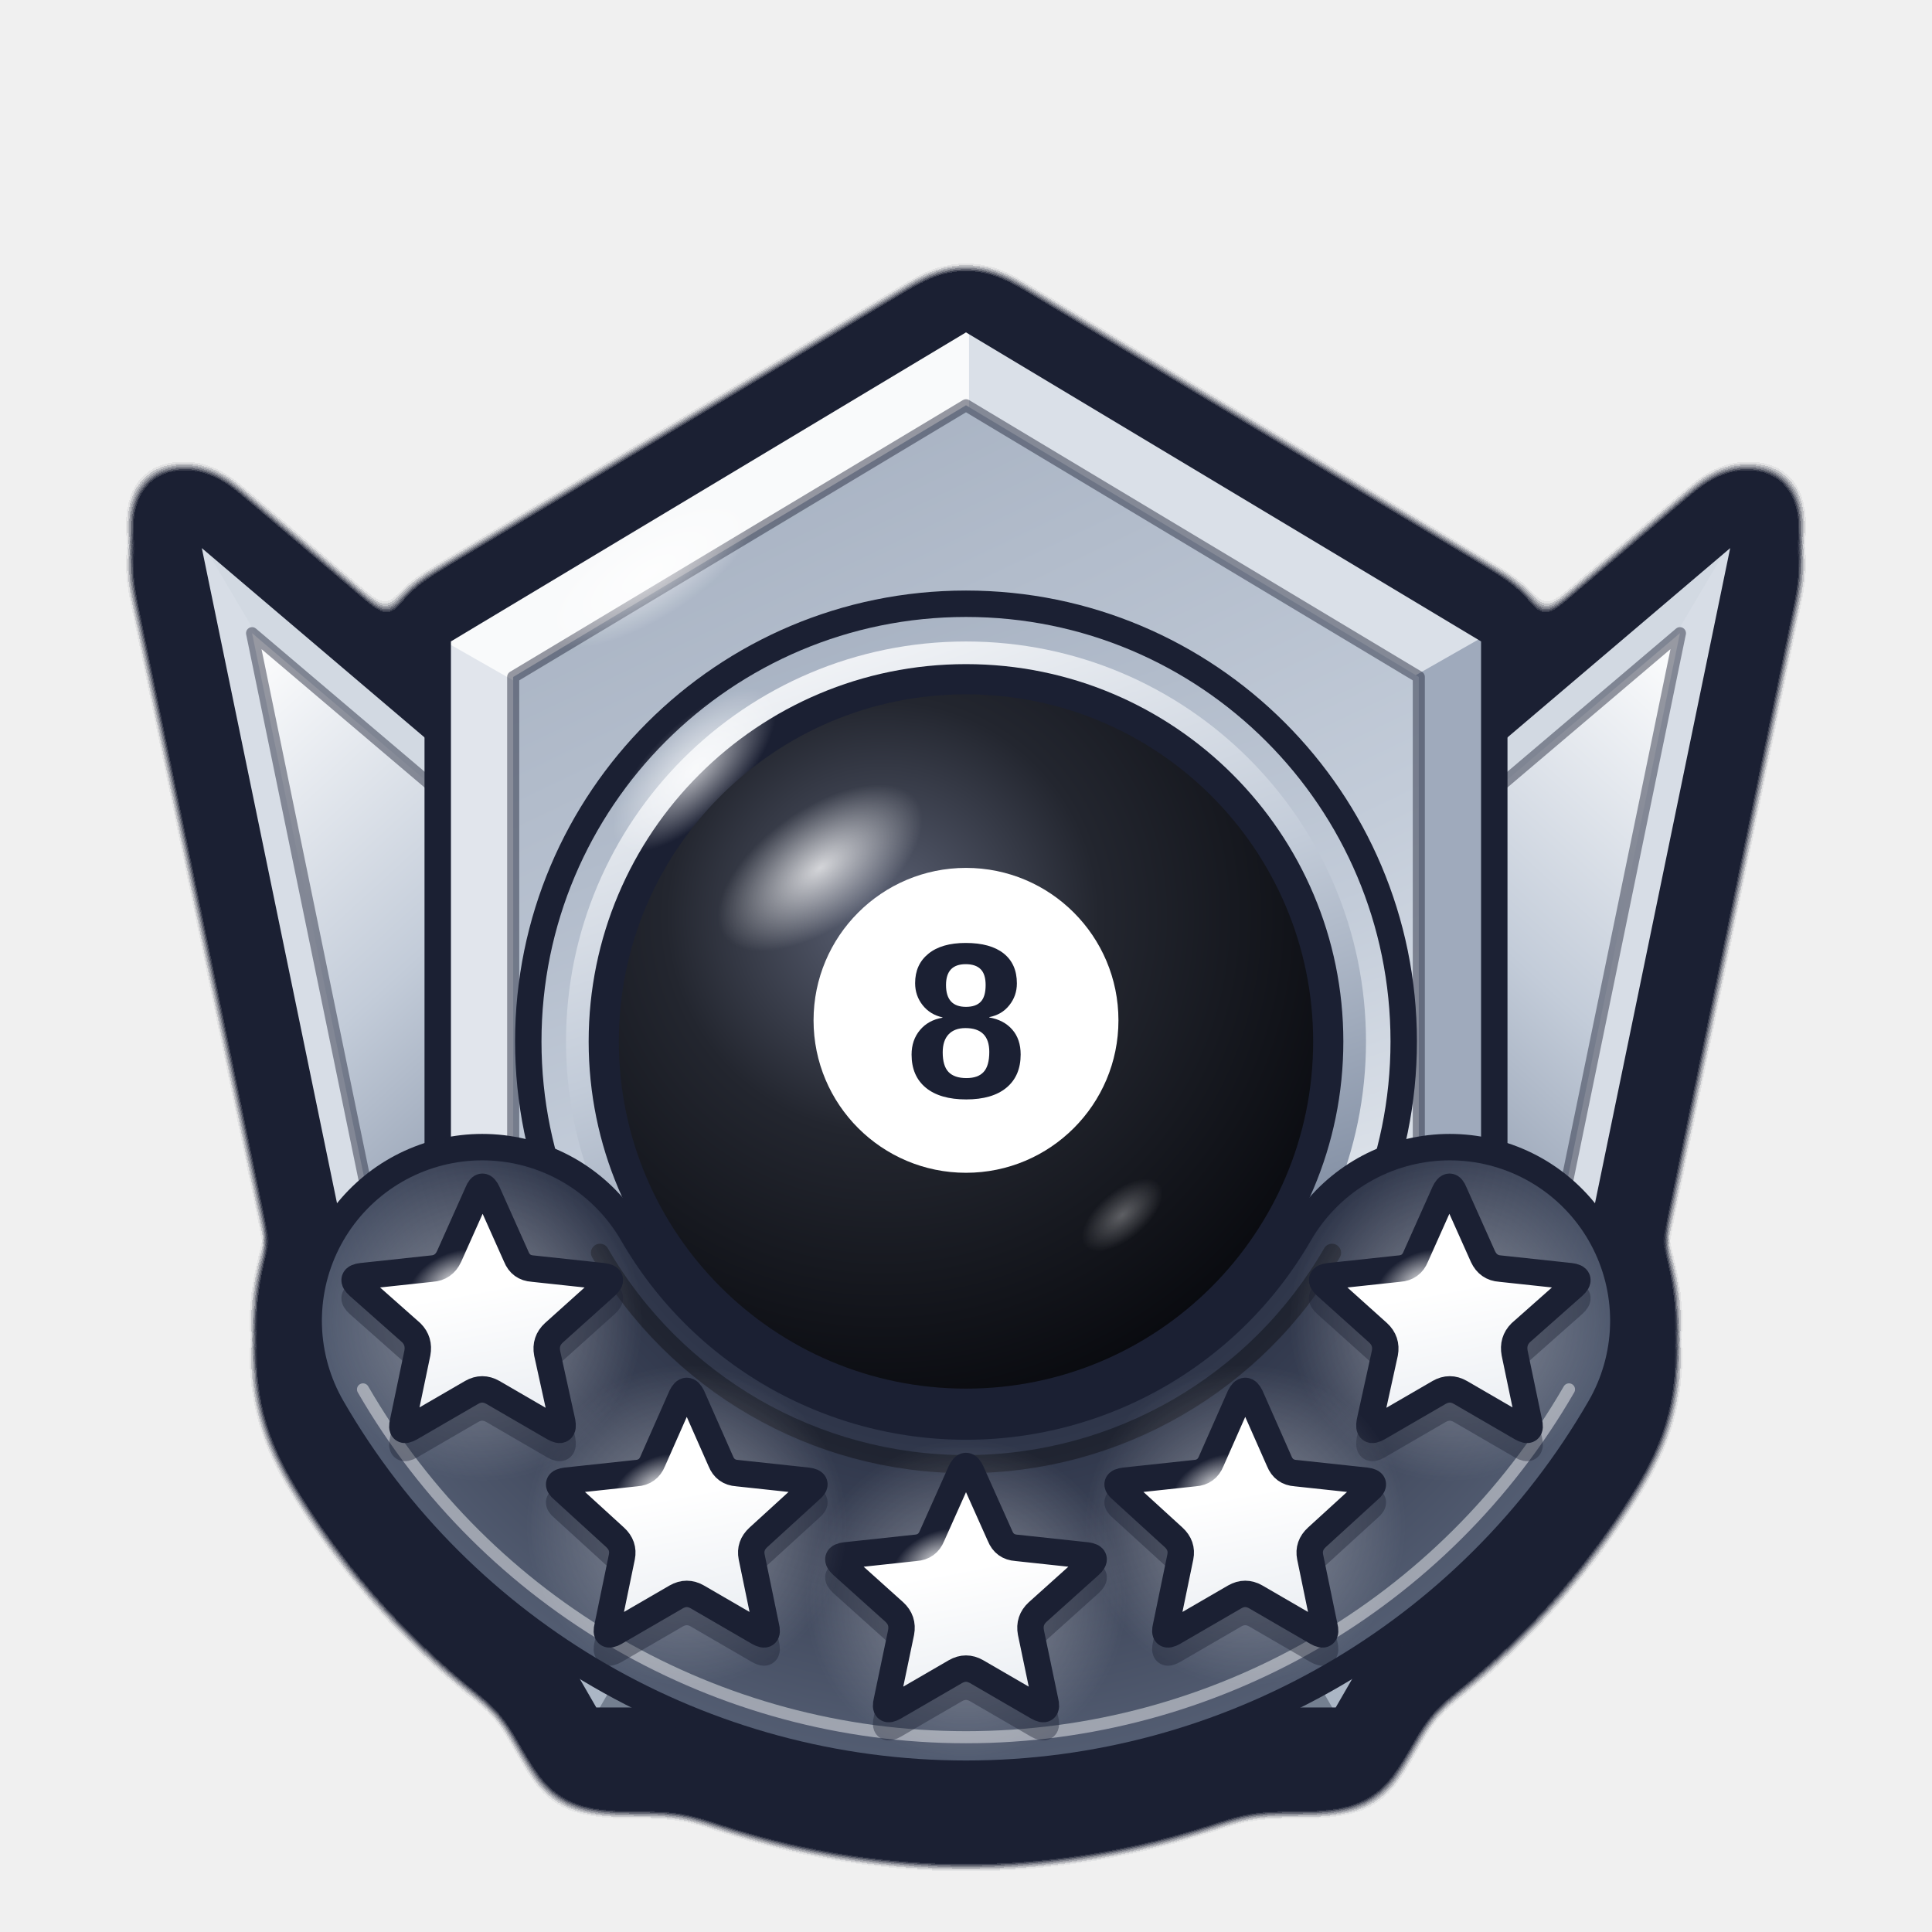
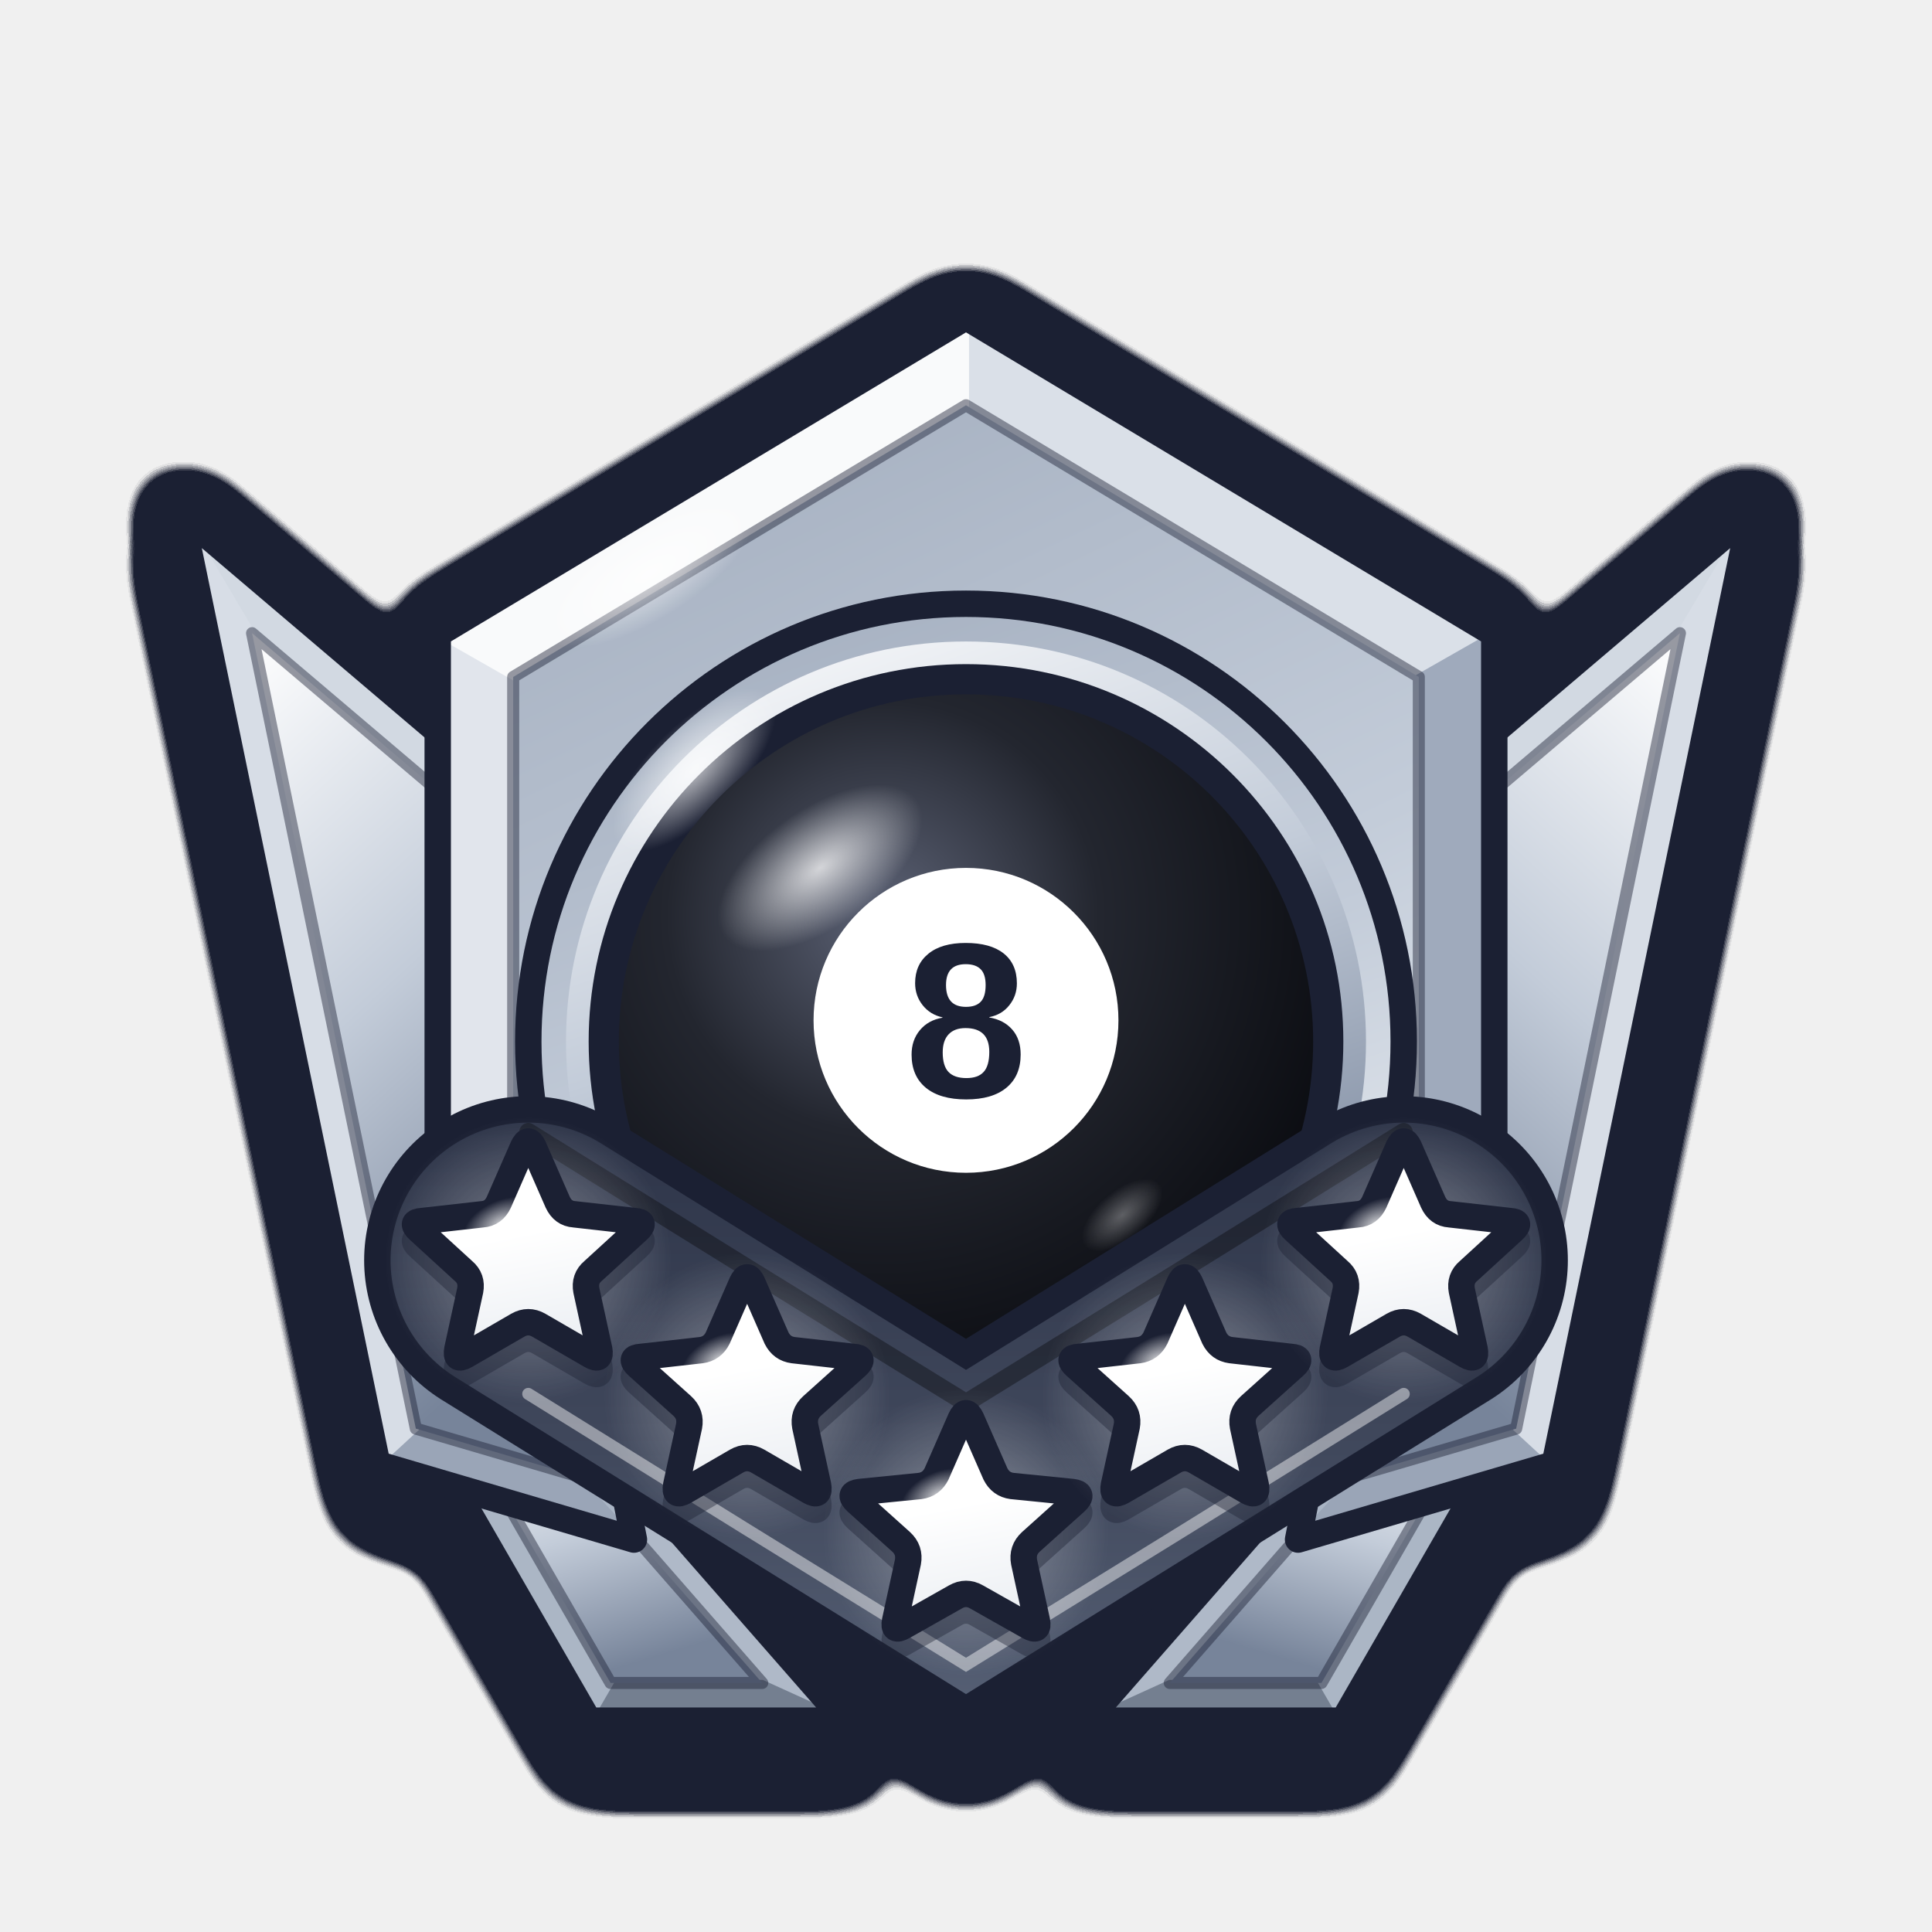
<svg xmlns="http://www.w3.org/2000/svg" width="512" height="512" viewBox="0 0 256 256">
  <defs>
    <linearGradient id="blue" x1="0" y1="0" x2="0.35" y2="1">
      <stop offset="0" stop-color="#9ED3FF" />
      <stop offset="0.45" stop-color="#3B9BFF" />
      <stop offset="1" stop-color="#1F6BD0" />
    </linearGradient>
    <linearGradient id="green" x1="0" y1="0" x2="0.35" y2="1">
      <stop offset="0" stop-color="#A8F5BE" />
      <stop offset="0.45" stop-color="#3DD66B" />
      <stop offset="1" stop-color="#1E9E47" />
    </linearGradient>
    <linearGradient id="red" x1="0" y1="0" x2="0.35" y2="1">
      <stop offset="0" stop-color="#FFA3A3" />
      <stop offset="0.45" stop-color="#FF4D4D" />
      <stop offset="1" stop-color="#C9283A" />
    </linearGradient>
    <linearGradient id="gold" x1="0" y1="0" x2="0.35" y2="1">
      <stop offset="0" stop-color="#FFF1A0" />
      <stop offset="0.45" stop-color="#FFC928" />
      <stop offset="1" stop-color="#DB8E00" />
    </linearGradient>
    <linearGradient id="wood" x1="0" y1="0" x2="0.35" y2="1">
      <stop offset="0" stop-color="#FFD9A0" />
      <stop offset="0.45" stop-color="#E7A35C" />
      <stop offset="1" stop-color="#A8622A" />
    </linearGradient>
    <linearGradient id="darkwood" x1="0" y1="0" x2="0.35" y2="1">
      <stop offset="0" stop-color="#C07A45" />
      <stop offset="0.45" stop-color="#8A4B22" />
      <stop offset="1" stop-color="#5E3014" />
    </linearGradient>
    <linearGradient id="white" x1="0" y1="0" x2="0.35" y2="1">
      <stop offset="0" stop-color="#FFFFFF" />
      <stop offset="0.45" stop-color="#F4F8FF" />
      <stop offset="1" stop-color="#C9D6EA" />
    </linearGradient>
    <linearGradient id="grey" x1="0" y1="0" x2="0.35" y2="1">
      <stop offset="0" stop-color="#E4E9F2" />
      <stop offset="0.45" stop-color="#AEB8C8" />
      <stop offset="1" stop-color="#7B869A" />
    </linearGradient>
    <linearGradient id="steel" x1="0" y1="0" x2="0.35" y2="1">
      <stop offset="0" stop-color="#D8E6F7" />
      <stop offset="0.45" stop-color="#9FB2CC" />
      <stop offset="1" stop-color="#6A7D98" />
    </linearGradient>
    <linearGradient id="cloth" x1="0" y1="0" x2="0.35" y2="1">
      <stop offset="0" stop-color="#6FE08E" />
      <stop offset="0.45" stop-color="#2FA24F" />
      <stop offset="1" stop-color="#1C7A37" />
    </linearGradient>
    <linearGradient id="sad" x1="0" y1="0" x2="0.35" y2="1">
      <stop offset="0" stop-color="#C4D4EE" />
      <stop offset="0.45" stop-color="#8EA3C7" />
      <stop offset="1" stop-color="#5E7299" />
    </linearGradient>
    <linearGradient id="purple" x1="0" y1="0" x2="0.35" y2="1">
      <stop offset="0" stop-color="#D7B8FF" />
      <stop offset="0.45" stop-color="#A259FF" />
      <stop offset="1" stop-color="#6E2FD0" />
    </linearGradient>
    <radialGradient id="shine" cx="0.5" cy="0.5" r="0.5">
      <stop offset="0" stop-color="#FFFFFF" stop-opacity="0.9" />
      <stop offset="1" stop-color="#FFFFFF" stop-opacity="0" />
    </radialGradient>
    <filter id="ink" x="-30%" y="-30%" width="160%" height="160%" color-interpolation-filters="sRGB">
      <feGaussianBlur in="SourceAlpha" stdDeviation="6.92" result="blur" />
      <feComponentTransfer in="blur" result="grown">
        <feFuncA type="linear" slope="7" intercept="-0.35" />
      </feComponentTransfer>
      <feOffset in="grown" dy="6" result="lip" />
      <feMerge result="both">
        <feMergeNode in="lip" />
        <feMergeNode in="grown" />
      </feMerge>
      <feFlood flood-color="#1B2033" />
      <feComposite in2="both" operator="in" result="outline" />
      <feMerge>
        <feMergeNode in="outline" />
        <feMergeNode in="SourceGraphic" />
      </feMerge>
    </filter>
  </defs>
  <defs>
    <filter id="badgeInk" x="-20%" y="-20%" width="140%" height="140%" color-interpolation-filters="sRGB">
      <feGaussianBlur in="SourceAlpha" stdDeviation="3.2" result="blur" />
      <feComponentTransfer in="blur" result="grown">
        <feFuncA type="linear" slope="40" intercept="-0.716" />
      </feComponentTransfer>
      <feOffset in="grown" dy="5" result="lip" />
      <feMerge result="both">
        <feMergeNode in="lip" />
        <feMergeNode in="grown" />
      </feMerge>
      <feFlood flood-color="#1B2033" />
      <feComposite in2="both" operator="in" result="outline" />
      <feMerge>
        <feMergeNode in="outline" />
        <feMergeNode in="SourceGraphic" />
      </feMerge>
    </filter>
  </defs>
  <defs>
    <linearGradient id="m" x1="0" y1="0" x2="0.35" y2="1">
      <stop offset="0.00" stop-color="#FFFFFF" />
      <stop offset="0.50" stop-color="#C3CCD9" />
      <stop offset="1.00" stop-color="#77849A" />
    </linearGradient>
    <linearGradient id="r" x1="0" y1="0" x2="0.35" y2="1">
      <stop offset="0.00" stop-color="#A1ACBD" />
      <stop offset="0.60" stop-color="#C3CCD9" />
      <stop offset="1.00" stop-color="#E7EBF0" />
    </linearGradient>
    <linearGradient id="w" x1="0" y1="0" x2="0.35" y2="1">
      <stop offset="0.00" stop-color="#EAEDF2" />
      <stop offset="0.55" stop-color="#C3CCD9" />
      <stop offset="1.00" stop-color="#77849A" />
    </linearGradient>
    <linearGradient id="c" x1="0" y1="0" x2="0.3" y2="1">
      <stop offset="0.00" stop-color="#FFFFFF" />
      <stop offset="0.55" stop-color="#DEE3EA" />
      <stop offset="1.00" stop-color="#C3CCD9" />
    </linearGradient>
    <linearGradient id="s" x1="0" y1="0" x2="0.2" y2="1">
      <stop offset="0.00" stop-color="#FFFFFF" />
      <stop offset="0.50" stop-color="#FFFFFF" />
      <stop offset="1.00" stop-color="#EDF0F4" />
    </linearGradient>
    <linearGradient id="g" x1="0" y1="0" x2="0.35" y2="1">
      <stop offset="0.00" stop-color="#FFF3A6" />
      <stop offset="0.50" stop-color="#FFC928" />
      <stop offset="1.00" stop-color="#C97F00" />
    </linearGradient>
    <linearGradient id="gr" x1="0" y1="0" x2="0.35" y2="1">
      <stop offset="0.00" stop-color="#E7A816" />
      <stop offset="0.60" stop-color="#FFC928" />
      <stop offset="1.00" stop-color="#FFE274" />
    </linearGradient>
    <radialGradient id="ball" cx="0.38" cy="0.32" r="0.78">
      <stop offset="0" stop-color="#5C6275" />
      <stop offset="0.4" stop-color="#23262F" />
      <stop offset="1" stop-color="#06070B" />
    </radialGradient>
  </defs>
  <g filter="url(#badgeInk)">
    <path d="M48.0 176.0 L84.0 196.0 L80.8 199.9 L61.4 189.1 Z" fill="#C0C8D4" stroke="#C0C8D4" stroke-width="0.8" />
    <path d="M84.0 196.0 L112.0 228.0 L101.0 223.0 L80.8 199.9 Z" fill="#AFB9C8" stroke="#AFB9C8" stroke-width="0.8" />
    <path d="M112.0 228.0 L78.0 228.0 L80.9 223.0 L101.0 223.0 Z" fill="#747F90" stroke="#747F90" stroke-width="0.8" />
    <path d="M78.0 228.0 L48.0 176.0 L61.4 189.1 L80.9 223.0 Z" fill="#ABB6C5" stroke="#ABB6C5" stroke-width="0.8" />
    <path d="M61.4 189.1 L80.8 199.9 L101.0 223.0 L80.9 223.0 Z" fill="url(#m)" />
    <path d="M61.4 189.1 L80.8 199.9 L101.0 223.0 L80.9 223.0 Z" fill="none" stroke="#1B2033" stroke-width="1.6" stroke-opacity="0.45" stroke-linejoin="round" />
    <path d="M48.0 176.0 L84.0 196.0 L112.0 228.0 L78.0 228.0 Z" fill="none" stroke="#1B2033" stroke-width="3.5" stroke-linejoin="round" />
    <path d="M24.0 68.0 L64.0 102.0 L58.5 105.2 L33.4 83.9 Z" fill="#D2D9E2" stroke="#D2D9E2" stroke-width="0.8" />
    <path d="M64.0 102.0 L84.0 204.0 L76.2 195.5 L58.5 105.2 Z" fill="#AAB5C5" stroke="#AAB5C5" stroke-width="0.8" />
    <path d="M84.0 204.0 L50.0 194.0 L55.1 189.3 L76.2 195.5 Z" fill="#9AA5B7" stroke="#9AA5B7" stroke-width="0.8" />
    <path d="M50.0 194.0 L24.0 68.0 L33.4 83.9 L55.1 189.3 Z" fill="#D7DDE6" stroke="#D7DDE6" stroke-width="0.8" />
    <path d="M33.4 83.9 L58.5 105.2 L76.2 195.5 L55.1 189.3 Z" fill="url(#m)" />
    <path d="M33.4 83.9 L58.5 105.2 L76.2 195.5 L55.1 189.3 Z" fill="none" stroke="#1B2033" stroke-width="1.6" stroke-opacity="0.45" stroke-linejoin="round" />
    <path d="M24.0 68.0 L64.0 102.0 L84.0 204.0 L50.0 194.0 Z" fill="none" stroke="#1B2033" stroke-width="3.5" stroke-linejoin="round" />
    <g transform="matrix(-1 0 0 1 256 0)">
      <path d="M48.0 176.0 L84.0 196.0 L80.8 199.9 L61.4 189.1 Z" fill="#C0C8D4" stroke="#C0C8D4" stroke-width="0.8" />
      <path d="M84.0 196.0 L112.0 228.0 L101.0 223.0 L80.8 199.9 Z" fill="#AFB9C8" stroke="#AFB9C8" stroke-width="0.8" />
      <path d="M112.0 228.0 L78.0 228.0 L80.9 223.0 L101.0 223.0 Z" fill="#747F90" stroke="#747F90" stroke-width="0.8" />
      <path d="M78.0 228.0 L48.0 176.0 L61.4 189.1 L80.9 223.0 Z" fill="#ABB6C5" stroke="#ABB6C5" stroke-width="0.8" />
      <path d="M61.4 189.1 L80.8 199.9 L101.0 223.0 L80.9 223.0 Z" fill="url(#m)" />
      <path d="M61.4 189.1 L80.8 199.9 L101.0 223.0 L80.9 223.0 Z" fill="none" stroke="#1B2033" stroke-width="1.6" stroke-opacity="0.45" stroke-linejoin="round" />
      <path d="M48.0 176.0 L84.0 196.0 L112.0 228.0 L78.0 228.0 Z" fill="none" stroke="#1B2033" stroke-width="3.5" stroke-linejoin="round" />
      <path d="M24.0 68.0 L64.0 102.0 L58.5 105.2 L33.4 83.9 Z" fill="#D2D9E2" stroke="#D2D9E2" stroke-width="0.8" />
      <path d="M64.0 102.0 L84.0 204.0 L76.2 195.5 L58.5 105.2 Z" fill="#AAB5C5" stroke="#AAB5C5" stroke-width="0.8" />
      <path d="M84.0 204.0 L50.0 194.0 L55.1 189.3 L76.2 195.5 Z" fill="#9AA5B7" stroke="#9AA5B7" stroke-width="0.8" />
      <path d="M50.0 194.0 L24.0 68.0 L33.4 83.9 L55.1 189.3 Z" fill="#D7DDE6" stroke="#D7DDE6" stroke-width="0.8" />
      <path d="M33.4 83.9 L58.5 105.2 L76.2 195.5 L55.1 189.3 Z" fill="url(#m)" />
      <path d="M33.4 83.9 L58.5 105.2 L76.2 195.5 L55.1 189.3 Z" fill="none" stroke="#1B2033" stroke-width="1.6" stroke-opacity="0.45" stroke-linejoin="round" />
      <path d="M24.0 68.0 L64.0 102.0 L84.0 204.0 L50.0 194.0 Z" fill="none" stroke="#1B2033" stroke-width="3.5" stroke-linejoin="round" />
    </g>
    <path d="M128.0 42.0 L198.0 84.0 L188.0 89.7 L128.0 53.7 Z" fill="#DAE0E8" stroke="#DAE0E8" stroke-width="0.8" />
    <path d="M198.0 84.0 L198.0 180.0 L188.0 174.7 L188.0 89.7 Z" fill="#9FAABC" stroke="#9FAABC" stroke-width="0.8" />
    <path d="M198.0 180.0 L128.0 228.0 L128.0 215.9 L188.0 174.7 Z" fill="#838FA4" stroke="#838FA4" stroke-width="0.8" />
    <path d="M128.0 228.0 L58.0 180.0 L68.0 174.7 L128.0 215.9 Z" fill="#ABB5C5" stroke="#ABB5C5" stroke-width="0.8" />
    <path d="M58.0 180.0 L58.0 84.0 L68.0 89.7 L68.0 174.7 Z" fill="#E1E5EC" stroke="#E1E5EC" stroke-width="0.8" />
    <path d="M58.0 84.0 L128.0 42.0 L128.0 53.7 L68.0 89.7 Z" fill="#F9FAFB" stroke="#F9FAFB" stroke-width="0.8" />
    <path d="M128.0 53.7 L188.0 89.7 L188.0 174.7 L128.0 215.9 L68.0 174.7 L68.0 89.7 Z" fill="url(#r)" />
    <path d="M128.0 53.7 L188.0 89.7 L188.0 174.7 L128.0 215.9 L68.0 174.7 L68.0 89.7 Z" fill="none" stroke="#1B2033" stroke-width="1.6" stroke-opacity="0.45" stroke-linejoin="round" />
    <path d="M128.0 42.0 L198.0 84.0 L198.0 180.0 L128.0 228.0 L58.0 180.0 L58.0 84.0 Z" fill="none" stroke="#1B2033" stroke-width="3.5" stroke-linejoin="round" />
    <ellipse cx="86" cy="76" rx="16" ry="6" fill="url(#shine)" opacity="0.75" transform="rotate(-32 86 76)" />
    <circle cx="128" cy="138" r="58" fill="url(#r)" stroke="#1B2033" stroke-width="3.5" />
    <circle cx="128" cy="138" r="53" fill="url(#m)" />
    <circle cx="128" cy="138" r="50" fill="#1B2033" />
    <ellipse cx="92" cy="102" rx="14" ry="6" fill="url(#shine)" opacity="0.8" transform="rotate(-45 92 102)" />
    <circle cx="128" cy="138" r="46" fill="url(#ball)" />
    <circle cx="128.0" cy="135.2" r="20.2" fill="#FFFFFF" />
    <text x="128.0" y="145.4" font-family="Arial Black, Arial, sans-serif" font-weight="900" font-size="29.3" text-anchor="middle" fill="#1B2033">8</text>
    <ellipse cx="108.68" cy="115.0" rx="15.64" ry="7.82" fill="url(#shine)" opacity="0.85" transform="rotate(-35 108.68 115.0)" />
    <ellipse cx="148.7" cy="161.0" rx="6.44" ry="3.22" fill="url(#shine)" opacity="0.35" transform="rotate(-40 148.7 161.0)" />
    <defs>
-       <radialGradient id="tray" gradientUnits="userSpaceOnUse" cx="128" cy="138" r="97.0">
-         <stop offset="0.526" stop-color="#2D3448" />
-         <stop offset="0.763" stop-color="#40485C" />
-         <stop offset="1" stop-color="#545E73" />
-       </radialGradient>
+       <linearGradient id="tray" gradientUnits="userSpaceOnUse" x1="0" y1="147.0" x2="0" y2="229.0">
+         <stop offset="0" stop-color="#2D3448" />
+         <stop offset="0.55" stop-color="#40485C" />
+         <stop offset="1" stop-color="#576176" />
+       </linearGradient>
      <radialGradient id="glow">
        <stop offset="0" stop-color="#FFFFFF" stop-opacity="0.5" />
        <stop offset="1" stop-color="#FFFFFF" stop-opacity="0" />
      </radialGradient>
    </defs>
-     <path d="M192.1 175.0 A74 74 0 0 1 63.9 175.0" fill="none" stroke="#1B2033" stroke-width="49.5" stroke-linecap="round" />
-     <path d="M192.1 175.0 A74 74 0 0 1 63.9 175.0" fill="none" stroke="url(#tray)" stroke-width="42.5" stroke-linecap="round" />
-     <path d="M207.9 184.1 A92.3 92.3 0 0 1 48.1 184.1" fill="none" stroke="#FFFFFF" stroke-width="1.6" stroke-opacity="0.45" stroke-linecap="round" />
-     <path d="M176.5 166.0 A56.0 56.0 0 0 1 79.5 166.0" fill="none" stroke="#000000" stroke-width="2.4" stroke-opacity="0.35" stroke-linecap="round" />
-     <circle cx="192.1" cy="175.0" r="21.3" fill="url(#glow)" opacity="0.8" />
-     <path opacity="0.4" d="M191.4 160.4 Q192.1 158.9 192.7 160.4 L196.5 168.9 Q197.2 170.4 198.8 170.5 L208.1 171.5 Q209.7 171.7 208.5 172.8 L201.5 179.0 Q200.4 180.1 200.7 181.7 L202.6 190.8 Q203.0 192.4 201.6 191.6 L193.5 186.9 Q192.1 186.1 190.7 186.9 L182.6 191.6 Q181.2 192.4 181.5 190.8 L183.5 181.7 Q183.8 180.1 182.6 179.0 L175.7 172.8 Q174.5 171.7 176.1 171.5 L185.4 170.5 Q187.0 170.4 187.6 168.9 Z" fill="#000000" stroke="#1B2033" stroke-width="3.5" stroke-linejoin="round" />
-     <ellipse cx="188.016" cy="171.85" rx="5.92" ry="3.33" fill="url(#shine)" opacity="0.85" transform="rotate(-25 188.0159 171.85)" />
-     <path d="M191.4 158.0 Q192.1 156.5 192.7 158.0 L196.5 166.5 Q197.2 168.0 198.8 168.1 L208.1 169.1 Q209.7 169.3 208.5 170.4 L201.5 176.6 Q200.4 177.7 200.7 179.3 L202.6 188.4 Q203.0 190.0 201.6 189.2 L193.5 184.5 Q192.1 183.7 190.7 184.5 L182.6 189.2 Q181.2 190.0 181.5 188.4 L183.5 179.3 Q183.8 177.7 182.6 176.6 L175.7 170.4 Q174.5 169.3 176.1 169.1 L185.4 168.1 Q187.0 168.0 187.6 166.5 Z" fill="url(#s)" stroke="#1B2033" stroke-width="3.5" stroke-linejoin="round" />
-     <ellipse cx="188.016" cy="169.45" rx="5.92" ry="3.33" fill="url(#shine)" opacity="0.85" transform="rotate(-25 188.0159 169.45)" />
-     <circle cx="165.0" cy="202.1" r="21.3" fill="url(#glow)" opacity="0.8" />
-     <path opacity="0.4" d="M164.3 187.4 Q165.0 186.0 165.7 187.4 L169.5 196.0 Q170.1 197.5 171.7 197.6 L181.0 198.6 Q182.6 198.8 181.4 199.8 L174.5 206.1 Q173.3 207.2 173.6 208.7 L175.5 217.9 Q175.9 219.5 174.5 218.7 L166.4 214.0 Q165.0 213.2 163.6 214.0 L155.5 218.7 Q154.1 219.5 154.5 217.9 L156.4 208.7 Q156.7 207.2 155.5 206.1 L148.6 199.8 Q147.4 198.8 149.0 198.6 L158.3 197.6 Q159.9 197.5 160.5 196.0 Z" fill="#000000" stroke="#1B2033" stroke-width="3.5" stroke-linejoin="round" />
-     <ellipse cx="160.93" cy="198.936" rx="5.92" ry="3.33" fill="url(#shine)" opacity="0.85" transform="rotate(-25 160.93 198.9359)" />
-     <path d="M164.3 185.0 Q165.0 183.6 165.7 185.0 L169.5 193.6 Q170.1 195.1 171.7 195.2 L181.0 196.2 Q182.6 196.4 181.4 197.4 L174.5 203.7 Q173.3 204.8 173.6 206.3 L175.5 215.5 Q175.9 217.1 174.5 216.3 L166.4 211.6 Q165.0 210.8 163.6 211.6 L155.5 216.3 Q154.1 217.1 154.5 215.5 L156.4 206.3 Q156.7 204.8 155.5 203.7 L148.6 197.4 Q147.4 196.4 149.0 196.2 L158.3 195.2 Q159.9 195.1 160.5 193.6 Z" fill="url(#s)" stroke="#1B2033" stroke-width="3.5" stroke-linejoin="round" />
-     <ellipse cx="160.93" cy="196.536" rx="5.92" ry="3.33" fill="url(#shine)" opacity="0.85" transform="rotate(-25 160.93 196.5359)" />
-     <circle cx="128.0" cy="212.0" r="21.3" fill="url(#glow)" opacity="0.8" />
-     <path opacity="0.4" d="M127.3 197.4 Q128.0 195.9 128.7 197.4 L132.5 205.9 Q133.1 207.4 134.7 207.5 L144.0 208.5 Q145.6 208.7 144.4 209.8 L137.5 216.0 Q136.3 217.1 136.6 218.7 L138.5 227.8 Q138.9 229.4 137.5 228.6 L129.4 223.9 Q128.0 223.1 126.6 223.9 L118.5 228.6 Q117.1 229.4 117.5 227.8 L119.4 218.7 Q119.7 217.1 118.5 216.0 L111.6 209.8 Q110.4 208.7 112.0 208.5 L121.3 207.5 Q122.9 207.4 123.5 205.9 Z" fill="#000000" stroke="#1B2033" stroke-width="3.5" stroke-linejoin="round" />
-     <ellipse cx="123.93" cy="208.85" rx="5.92" ry="3.33" fill="url(#shine)" opacity="0.85" transform="rotate(-25 123.93 208.85)" />
-     <path d="M127.3 195.0 Q128.0 193.5 128.7 195.0 L132.5 203.5 Q133.1 205.0 134.7 205.1 L144.0 206.1 Q145.6 206.3 144.4 207.4 L137.5 213.6 Q136.3 214.7 136.6 216.3 L138.5 225.4 Q138.9 227.0 137.5 226.2 L129.4 221.5 Q128.0 220.7 126.6 221.5 L118.5 226.2 Q117.1 227.0 117.5 225.4 L119.4 216.3 Q119.7 214.7 118.5 213.6 L111.6 207.4 Q110.4 206.3 112.0 206.1 L121.3 205.1 Q122.9 205.0 123.5 203.5 Z" fill="url(#s)" stroke="#1B2033" stroke-width="3.5" stroke-linejoin="round" />
-     <ellipse cx="123.93" cy="206.45" rx="5.92" ry="3.33" fill="url(#shine)" opacity="0.85" transform="rotate(-25 123.93 206.45)" />
-     <circle cx="91.0" cy="202.1" r="21.3" fill="url(#glow)" opacity="0.8" />
-     <path opacity="0.4" d="M90.3 187.4 Q91.0 186.0 91.7 187.4 L95.5 196.0 Q96.1 197.5 97.7 197.6 L107.0 198.6 Q108.6 198.8 107.4 199.8 L100.5 206.1 Q99.3 207.2 99.6 208.7 L101.5 217.9 Q101.9 219.5 100.5 218.7 L92.4 214.0 Q91.0 213.2 89.6 214.0 L81.5 218.7 Q80.1 219.5 80.5 217.9 L82.4 208.7 Q82.7 207.2 81.5 206.1 L74.6 199.8 Q73.4 198.8 75.0 198.6 L84.3 197.6 Q85.9 197.5 86.5 196.0 Z" fill="#000000" stroke="#1B2033" stroke-width="3.5" stroke-linejoin="round" />
-     <ellipse cx="86.93" cy="198.936" rx="5.92" ry="3.33" fill="url(#shine)" opacity="0.85" transform="rotate(-25 86.93 198.9359)" />
-     <path d="M90.3 185.0 Q91.0 183.6 91.7 185.0 L95.5 193.6 Q96.1 195.1 97.7 195.2 L107.0 196.2 Q108.6 196.4 107.4 197.4 L100.5 203.7 Q99.3 204.8 99.6 206.3 L101.5 215.5 Q101.9 217.1 100.5 216.3 L92.4 211.6 Q91.0 210.8 89.6 211.6 L81.5 216.3 Q80.1 217.1 80.5 215.5 L82.4 206.3 Q82.7 204.8 81.5 203.7 L74.6 197.4 Q73.4 196.4 75.0 196.2 L84.3 195.2 Q85.9 195.1 86.5 193.6 Z" fill="url(#s)" stroke="#1B2033" stroke-width="3.5" stroke-linejoin="round" />
-     <ellipse cx="86.93" cy="196.536" rx="5.92" ry="3.33" fill="url(#shine)" opacity="0.85" transform="rotate(-25 86.93 196.5359)" />
-     <circle cx="63.9" cy="175.0" r="21.3" fill="url(#glow)" opacity="0.8" />
-     <path opacity="0.4" d="M63.3 160.4 Q63.9 158.9 64.6 160.4 L68.4 168.9 Q69.0 170.4 70.6 170.5 L79.9 171.5 Q81.5 171.7 80.3 172.8 L73.4 179.0 Q72.2 180.1 72.5 181.7 L74.5 190.8 Q74.8 192.4 73.4 191.6 L65.3 186.9 Q63.9 186.1 62.5 186.9 L54.4 191.6 Q53.0 192.4 53.4 190.8 L55.3 181.7 Q55.6 180.1 54.5 179.0 L47.5 172.8 Q46.3 171.7 47.9 171.5 L57.2 170.5 Q58.8 170.4 59.5 168.9 Z" fill="#000000" stroke="#1B2033" stroke-width="3.5" stroke-linejoin="round" />
-     <ellipse cx="59.844" cy="171.85" rx="5.92" ry="3.33" fill="url(#shine)" opacity="0.85" transform="rotate(-25 59.84412 171.85)" />
-     <path d="M63.3 158.0 Q63.9 156.5 64.6 158.0 L68.4 166.5 Q69.0 168.0 70.6 168.1 L79.9 169.1 Q81.5 169.3 80.3 170.4 L73.4 176.6 Q72.2 177.7 72.5 179.3 L74.5 188.4 Q74.8 190.0 73.4 189.2 L65.3 184.5 Q63.9 183.7 62.5 184.5 L54.4 189.2 Q53.0 190.0 53.4 188.4 L55.3 179.3 Q55.6 177.7 54.5 176.6 L47.5 170.4 Q46.3 169.3 47.9 169.1 L57.2 168.1 Q58.8 168.0 59.5 166.5 Z" fill="url(#s)" stroke="#1B2033" stroke-width="3.5" stroke-linejoin="round" />
-     <ellipse cx="59.844" cy="169.45" rx="5.92" ry="3.33" fill="url(#shine)" opacity="0.85" transform="rotate(-25 59.84412 169.45)" />
+     <path d="M70.0 167.0 L99.0 185.0 L128.0 203.0 L157.0 185.0 L186.0 167.0" fill="none" stroke-linecap="round" stroke-linejoin="miter" stroke-miterlimit="4" stroke="#1B2033" stroke-width="43.5" />
+     <path d="M70.0 167.0 L99.0 185.0 L128.0 203.0 L157.0 185.0 L186.0 167.0" fill="none" stroke-linecap="round" stroke-linejoin="miter" stroke-miterlimit="4" stroke="url(#tray)" stroke-width="36.5" />
+     <path d="M70.0 184.7 L99.0 202.7 L128.0 220.6 L157.0 202.7 L186.0 184.7" fill="none" stroke="#FFFFFF" stroke-width="1.6" stroke-opacity="0.45" stroke-linecap="round" />
+     <path d="M70.0 150.0 L99.0 168.0 L128.0 185.9 L157.0 168.0 L186.0 150.0" fill="none" stroke="#000000" stroke-width="2.4" stroke-opacity="0.35" stroke-linecap="round" />
+     <circle cx="70.0" cy="167.0" r="19.0" fill="url(#glow)" opacity="0.8" />
+     <path opacity="0.4" d="M69.3 154.2 Q70.0 152.7 70.7 154.2 L73.9 161.5 Q74.6 163.0 76.1 163.1 L84.1 164.0 Q85.7 164.1 84.5 165.2 L78.6 170.6 Q77.4 171.6 77.7 173.2 L79.4 181.0 Q79.7 182.6 78.3 181.8 L71.4 177.8 Q70.0 177.0 68.6 177.8 L61.7 181.8 Q60.3 182.6 60.6 181.0 L62.3 173.2 Q62.6 171.6 61.4 170.6 L55.5 165.2 Q54.3 164.1 55.9 164.0 L63.9 163.1 Q65.4 163.0 66.1 161.5 Z" fill="#000000" stroke="#1B2033" stroke-width="3.5" stroke-linejoin="round" />
+     <ellipse cx="66.37" cy="164.29" rx="5.28" ry="2.97" fill="url(#shine)" opacity="0.85" transform="rotate(-25 66.37 164.29)" />
+     <path d="M69.3 152.0 Q70.0 150.5 70.7 152.0 L73.9 159.3 Q74.6 160.8 76.1 160.9 L84.1 161.8 Q85.7 161.9 84.5 163.0 L78.6 168.4 Q77.4 169.4 77.7 171.0 L79.4 178.8 Q79.7 180.4 78.3 179.6 L71.4 175.6 Q70.0 174.8 68.6 175.6 L61.7 179.6 Q60.3 180.4 60.6 178.8 L62.3 171.0 Q62.6 169.4 61.4 168.4 L55.5 163.0 Q54.3 161.9 55.9 161.8 L63.9 160.9 Q65.4 160.8 66.1 159.3 Z" fill="url(#s)" stroke="#1B2033" stroke-width="3.5" stroke-linejoin="round" />
+     <ellipse cx="66.37" cy="162.09" rx="5.28" ry="2.97" fill="url(#shine)" opacity="0.85" transform="rotate(-25 66.37 162.09)" />
+     <circle cx="99.0" cy="185.0" r="19.0" fill="url(#glow)" opacity="0.8" />
+     <path opacity="0.4" d="M98.3 172.2 Q99.0 170.7 99.7 172.2 L102.9 179.5 Q103.6 180.9 105.1 181.1 L113.1 182.0 Q114.7 182.1 113.5 183.2 L107.6 188.5 Q106.4 189.6 106.7 191.2 L108.4 199.0 Q108.7 200.6 107.3 199.8 L100.4 195.8 Q99.0 195.0 97.6 195.8 L90.7 199.8 Q89.3 200.6 89.6 199.0 L91.3 191.2 Q91.6 189.6 90.4 188.5 L84.5 183.2 Q83.3 182.1 84.9 182.0 L92.9 181.1 Q94.4 180.9 95.1 179.5 Z" fill="#000000" stroke="#1B2033" stroke-width="3.5" stroke-linejoin="round" />
+     <ellipse cx="95.37" cy="182.27" rx="5.28" ry="2.97" fill="url(#shine)" opacity="0.85" transform="rotate(-25 95.37 182.27)" />
+     <path d="M98.3 170.0 Q99.0 168.5 99.7 170.0 L102.9 177.3 Q103.6 178.7 105.1 178.9 L113.1 179.8 Q114.7 179.9 113.5 181.0 L107.6 186.3 Q106.4 187.4 106.7 189.0 L108.4 196.8 Q108.7 198.4 107.3 197.6 L100.4 193.6 Q99.0 192.8 97.6 193.6 L90.7 197.6 Q89.3 198.4 89.6 196.8 L91.3 189.0 Q91.6 187.4 90.4 186.3 L84.5 181.0 Q83.3 179.9 84.9 179.8 L92.9 178.9 Q94.4 178.7 95.1 177.3 Z" fill="url(#s)" stroke="#1B2033" stroke-width="3.5" stroke-linejoin="round" />
+     <ellipse cx="95.37" cy="180.07" rx="5.28" ry="2.97" fill="url(#shine)" opacity="0.85" transform="rotate(-25 95.37 180.07)" />
+     <circle cx="128.0" cy="203.0" r="19.0" fill="url(#glow)" opacity="0.8" />
+     <path opacity="0.4" d="M127.3 190.2 Q128.0 188.7 128.7 190.2 L131.9 197.5 Q132.6 198.9 134.1 199.1 L142.1 199.9 Q143.7 200.1 142.5 201.2 L136.6 206.5 Q135.4 207.6 135.7 209.2 L137.4 217.0 Q137.7 218.5 136.3 217.7 L129.4 213.8 Q128.0 213.0 126.6 213.8 L119.7 217.7 Q118.3 218.5 118.6 217.0 L120.3 209.2 Q120.6 207.6 119.4 206.5 L113.5 201.2 Q112.3 200.1 113.9 199.9 L121.9 199.1 Q123.4 198.9 124.1 197.5 Z" fill="#000000" stroke="#1B2033" stroke-width="3.5" stroke-linejoin="round" />
+     <ellipse cx="124.37" cy="200.25" rx="5.28" ry="2.97" fill="url(#shine)" opacity="0.85" transform="rotate(-25 124.37 200.25)" />
+     <path d="M127.3 188.0 Q128.0 186.5 128.7 188.0 L131.9 195.3 Q132.6 196.7 134.1 196.9 L142.1 197.7 Q143.7 197.9 142.5 199.0 L136.6 204.3 Q135.4 205.4 135.7 207.0 L137.4 214.8 Q137.7 216.3 136.3 215.5 L129.4 211.6 Q128.0 210.8 126.6 211.6 L119.7 215.5 Q118.3 216.3 118.6 214.8 L120.3 207.0 Q120.6 205.4 119.4 204.3 L113.5 199.0 Q112.3 197.9 113.9 197.7 L121.9 196.9 Q123.4 196.7 124.1 195.3 Z" fill="url(#s)" stroke="#1B2033" stroke-width="3.5" stroke-linejoin="round" />
+     <ellipse cx="124.37" cy="198.05" rx="5.28" ry="2.97" fill="url(#shine)" opacity="0.85" transform="rotate(-25 124.37 198.05)" />
+     <circle cx="157.0" cy="185.0" r="19.0" fill="url(#glow)" opacity="0.8" />
+     <path opacity="0.4" d="M156.3 172.2 Q157.0 170.7 157.7 172.2 L160.9 179.5 Q161.6 180.9 163.1 181.1 L171.1 182.0 Q172.7 182.1 171.5 183.2 L165.6 188.5 Q164.4 189.6 164.7 191.2 L166.4 199.0 Q166.7 200.6 165.3 199.8 L158.4 195.8 Q157.0 195.0 155.6 195.8 L148.7 199.8 Q147.3 200.6 147.6 199.0 L149.3 191.2 Q149.6 189.6 148.4 188.5 L142.5 183.2 Q141.3 182.1 142.9 182.0 L150.9 181.1 Q152.4 180.9 153.1 179.5 Z" fill="#000000" stroke="#1B2033" stroke-width="3.5" stroke-linejoin="round" />
+     <ellipse cx="153.37" cy="182.27" rx="5.28" ry="2.97" fill="url(#shine)" opacity="0.85" transform="rotate(-25 153.37 182.27)" />
+     <path d="M156.3 170.0 Q157.0 168.5 157.7 170.0 L160.9 177.3 Q161.6 178.7 163.1 178.9 L171.1 179.8 Q172.7 179.9 171.5 181.0 L165.6 186.3 Q164.4 187.4 164.7 189.0 L166.4 196.8 Q166.7 198.4 165.3 197.6 L158.4 193.6 Q157.0 192.8 155.6 193.6 L148.7 197.6 Q147.3 198.4 147.6 196.8 L149.3 189.0 Q149.6 187.4 148.4 186.3 L142.5 181.0 Q141.3 179.9 142.9 179.8 L150.9 178.9 Q152.4 178.7 153.1 177.3 Z" fill="url(#s)" stroke="#1B2033" stroke-width="3.5" stroke-linejoin="round" />
+     <ellipse cx="153.37" cy="180.07" rx="5.28" ry="2.97" fill="url(#shine)" opacity="0.85" transform="rotate(-25 153.37 180.07)" />
+     <circle cx="186.0" cy="167.0" r="19.0" fill="url(#glow)" opacity="0.8" />
+     <path opacity="0.4" d="M185.3 154.2 Q186.0 152.7 186.7 154.2 L189.9 161.5 Q190.6 163.0 192.1 163.1 L200.1 164.0 Q201.7 164.1 200.5 165.2 L194.6 170.6 Q193.4 171.6 193.7 173.2 L195.4 181.0 Q195.7 182.6 194.3 181.8 L187.4 177.8 Q186.0 177.0 184.6 177.8 L177.7 181.8 Q176.3 182.6 176.6 181.0 L178.3 173.2 Q178.6 171.6 177.4 170.6 L171.5 165.2 Q170.3 164.1 171.9 164.0 L179.9 163.1 Q181.4 163.0 182.1 161.5 Z" fill="#000000" stroke="#1B2033" stroke-width="3.5" stroke-linejoin="round" />
+     <ellipse cx="182.37" cy="164.29" rx="5.28" ry="2.97" fill="url(#shine)" opacity="0.85" transform="rotate(-25 182.37 164.29)" />
+     <path d="M185.3 152.0 Q186.0 150.5 186.7 152.0 L189.9 159.3 Q190.6 160.8 192.1 160.9 L200.1 161.8 Q201.7 161.9 200.5 163.0 L194.6 168.4 Q193.4 169.4 193.7 171.0 L195.4 178.8 Q195.7 180.4 194.3 179.6 L187.4 175.6 Q186.0 174.8 184.6 175.6 L177.7 179.6 Q176.3 180.4 176.6 178.8 L178.3 171.0 Q178.6 169.4 177.4 168.4 L171.5 163.0 Q170.3 161.9 171.9 161.8 L179.9 160.9 Q181.4 160.8 182.1 159.3 Z" fill="url(#s)" stroke="#1B2033" stroke-width="3.5" stroke-linejoin="round" />
+     <ellipse cx="182.37" cy="162.09" rx="5.28" ry="2.97" fill="url(#shine)" opacity="0.85" transform="rotate(-25 182.37 162.09)" />
  </g>
</svg>
